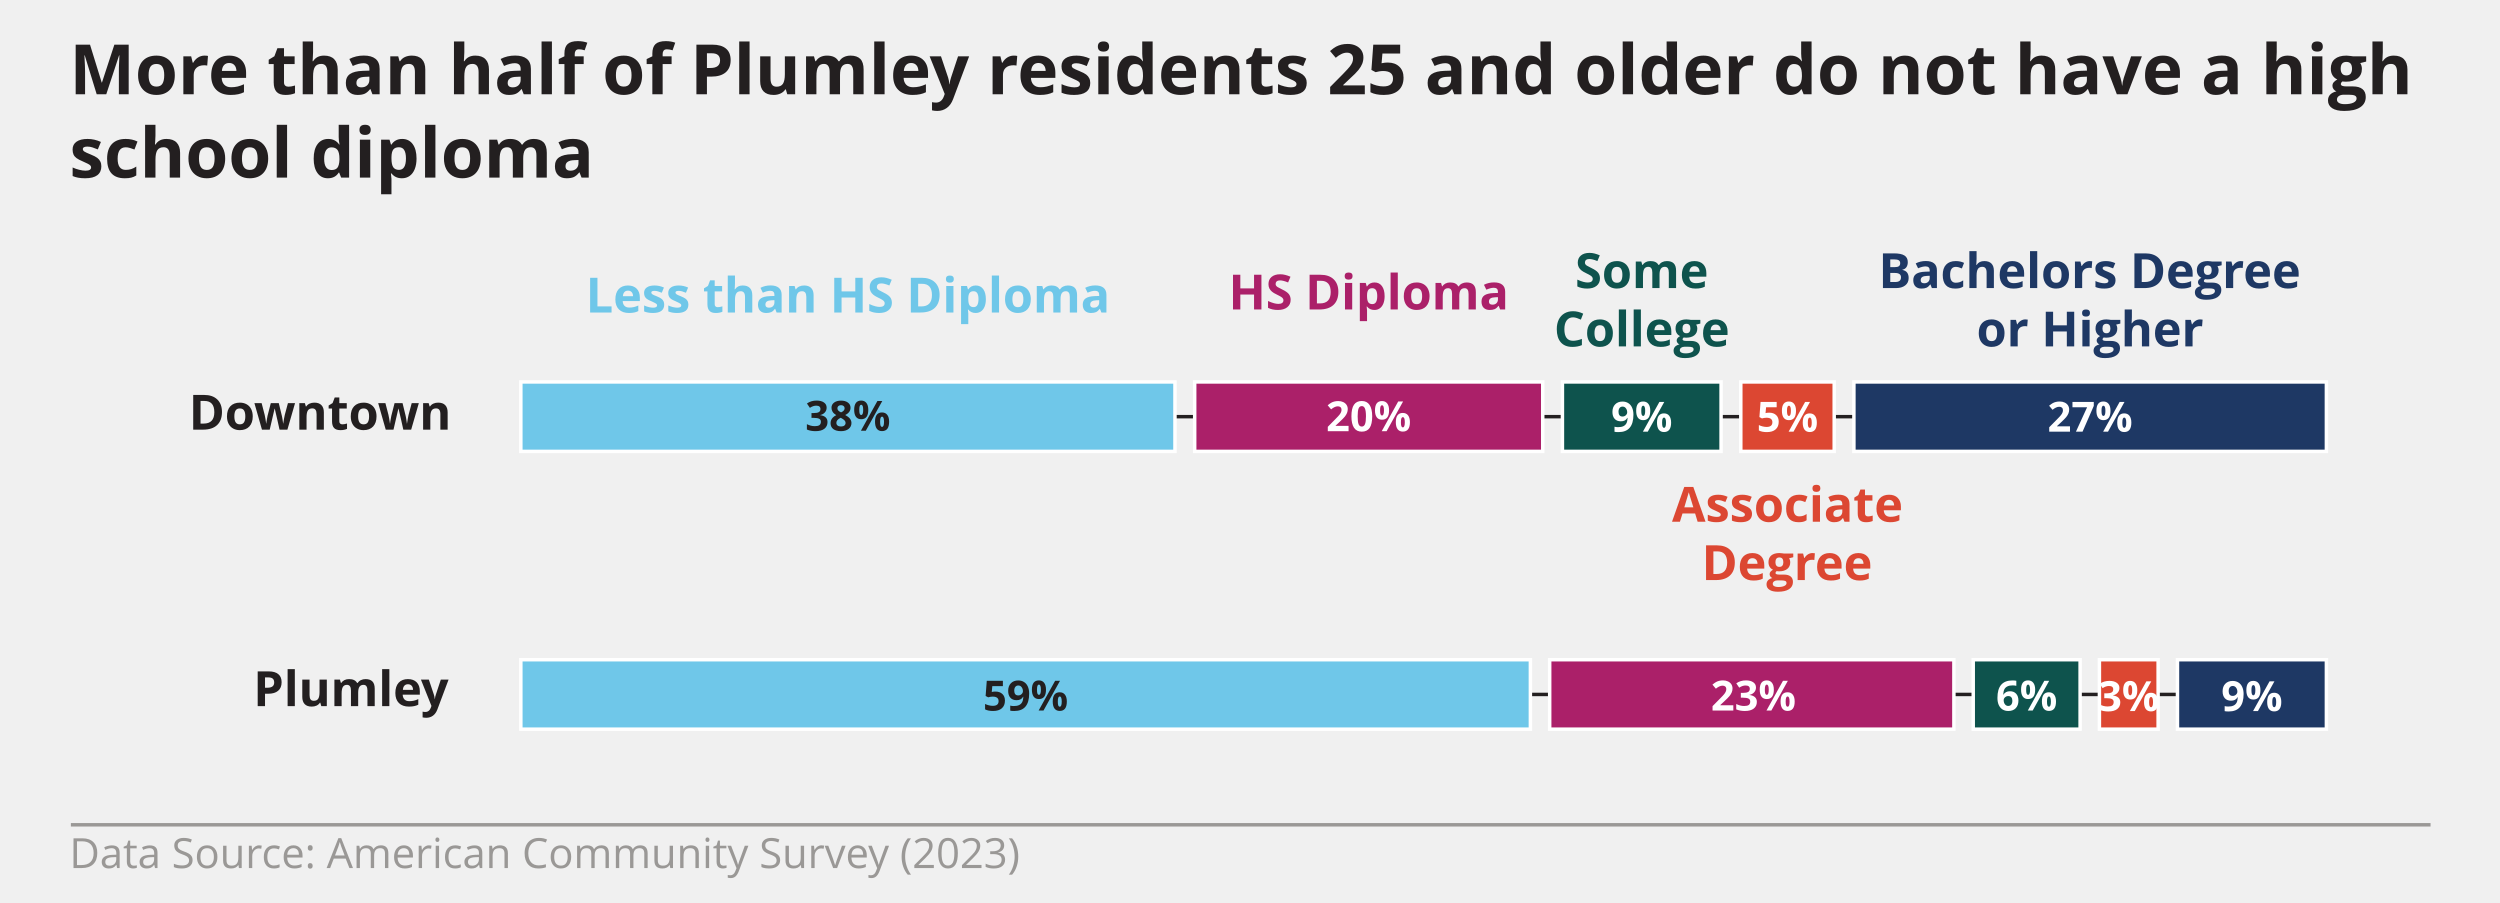
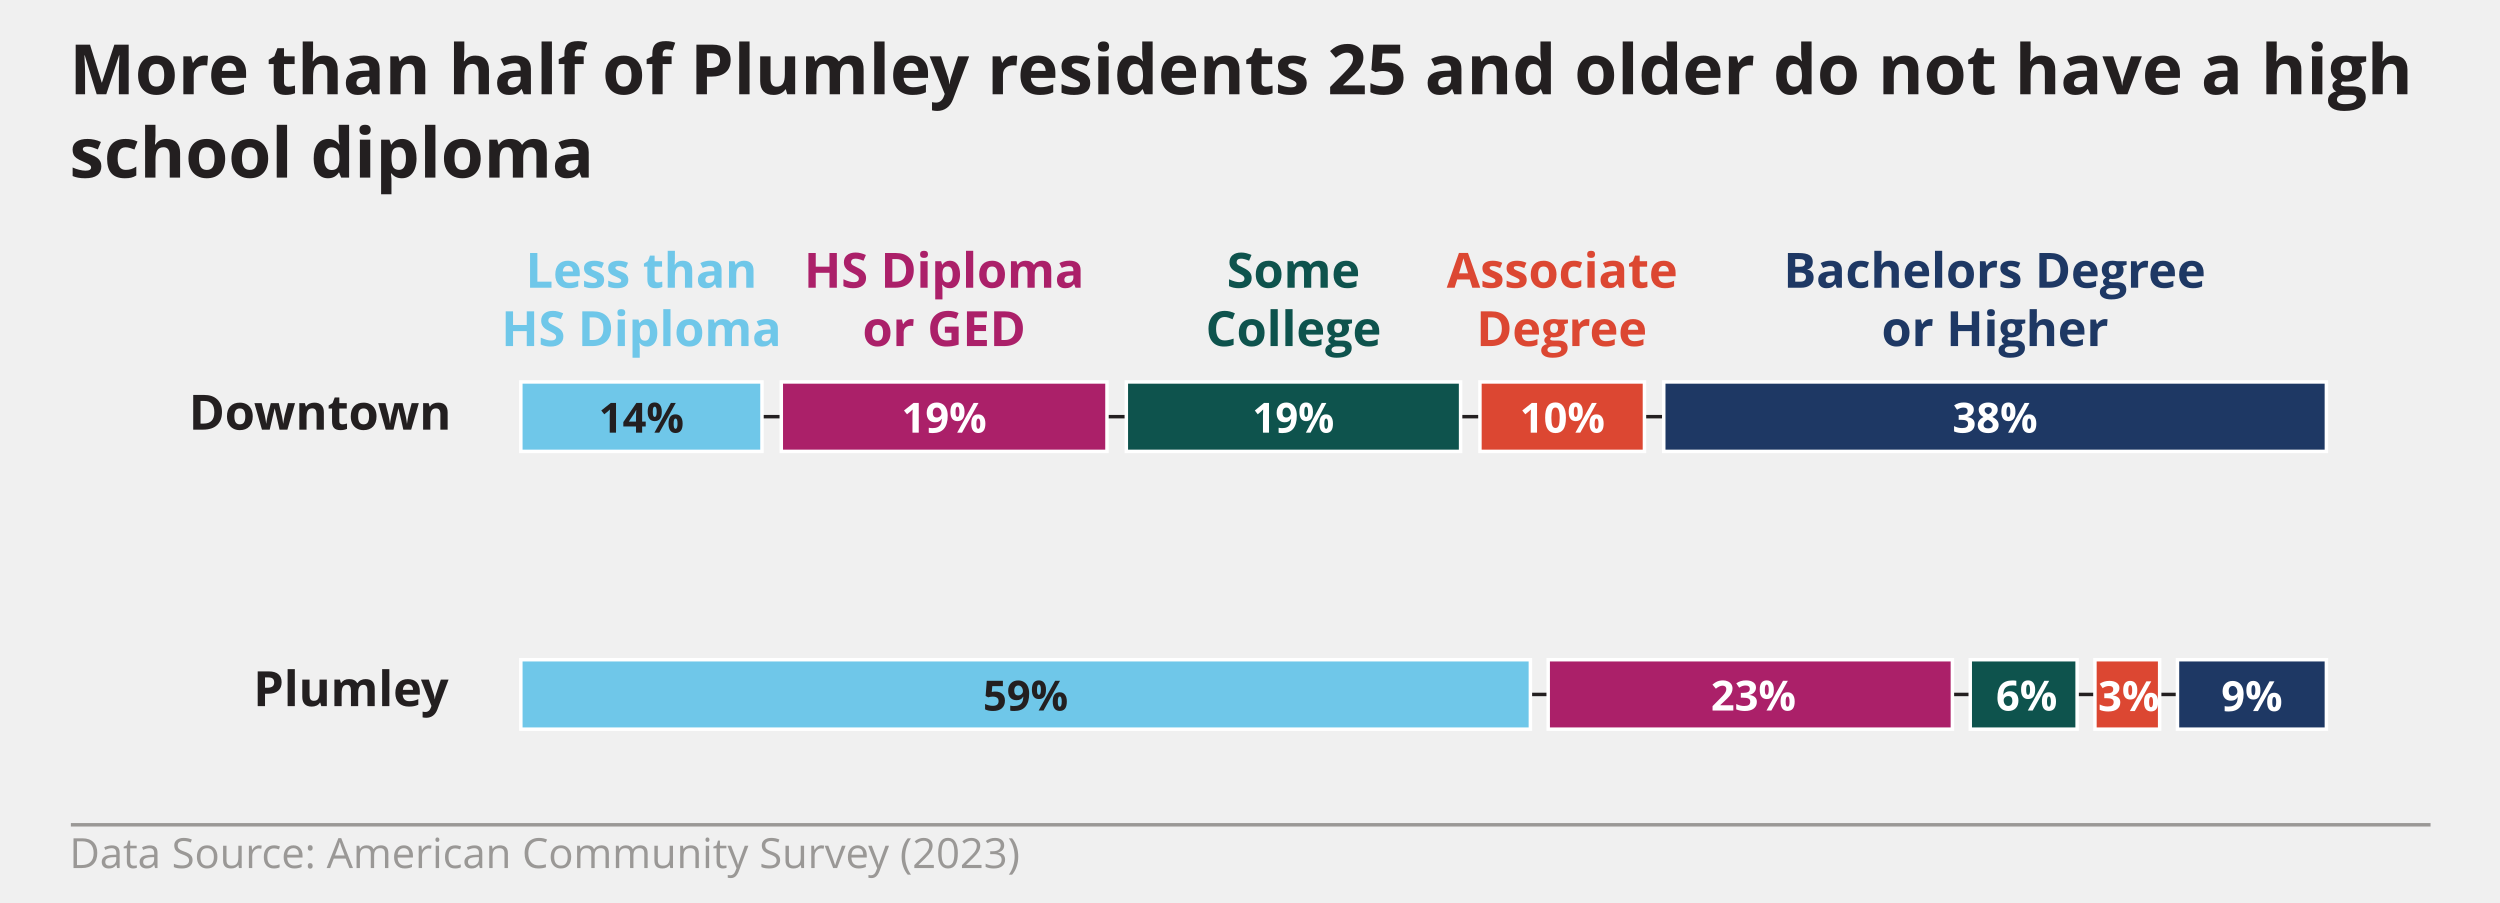
<svg xmlns="http://www.w3.org/2000/svg" id="Layer_1" data-name="Layer 1" viewBox="0 0 720 260">
  <defs>
    <style>
      .cls-1 {
        fill: #fff;
      }

      .cls-1, .cls-2, .cls-3, .cls-4, .cls-5, .cls-6, .cls-7, .cls-8, .cls-9 {
        font-family: OpenSans-Bold, 'Open Sans';
        font-weight: 700;
      }

      .cls-1, .cls-5, .cls-10 {
        font-size: 12px;
      }

      .cls-11 {
        stroke: #231f20;
      }

      .cls-11, .cls-12, .cls-13, .cls-14, .cls-15, .cls-16, .cls-17 {
        stroke-miterlimit: 10;
      }

      .cls-11, .cls-16 {
        fill: none;
      }

      .cls-2, .cls-3, .cls-4, .cls-6, .cls-7, .cls-9 {
        font-size: 14px;
      }

      .cls-2, .cls-17 {
        fill: #6fc7e9;
      }

      .cls-12, .cls-6 {
        fill: #ab2069;
      }

      .cls-12, .cls-13, .cls-14, .cls-15, .cls-17 {
        stroke: #fff;
      }

      .cls-3, .cls-13 {
        fill: #dc4732;
      }

      .cls-4, .cls-14 {
        fill: #1e3864;
      }

      .cls-5, .cls-7, .cls-8 {
        fill: #231f20;
      }

      .cls-10 {
        fill: #9a9896;
        font-family: OpenSans, 'Open Sans';
      }

      .cls-15, .cls-9 {
        fill: #0e534d;
      }

      .cls-8 {
        font-size: 20px;
      }

      .cls-16 {
        stroke: #9a9896;
      }
    </style>
  </defs>
  <line class="cls-11" x1="161.96" y1="120" x2="657.59" y2="120" />
  <text class="cls-8" transform="translate(20 27.14)">
    <tspan x="0" y="0">More than half of Plumley residents 25 and older do not have a high </tspan>
    <tspan x="0" y="24">school diploma</tspan>
  </text>
  <text class="cls-7" transform="translate(54.38 123.74)">
    <tspan x="0" y="0">Downtown</tspan>
  </text>
  <text class="cls-7" transform="translate(72.95 203.36)">
    <tspan x="0" y="0">Plumley</tspan>
  </text>
-   <text class="cls-2" transform="translate(168.69 90)">
-     <tspan x="0" y="0">Less than HS Diploma</tspan>
+   <text class="cls-2" transform="translate(151.39 82.87)">
+     <tspan x="0" y="0">Less than</tspan>
+     <tspan x="-7.01" y="16.8">HS Diploma</tspan>
  </text>
-   <text class="cls-6" transform="translate(353.84 89.13)">
+   <text class="cls-6" transform="translate(231.56 82.87)">
    <tspan x="0" y="0">HS Diploma</tspan>
+     <tspan x="16.85" y="16.8">or GED</tspan>
  </text>
-   <text class="cls-9" transform="translate(453.63 82.97)">
+   <text class="cls-9" transform="translate(353.32 82.87)">
    <tspan x="0" y="0">Some</tspan>
    <tspan x="-6.09" y="16.8">College</tspan>
  </text>
-   <text class="cls-3" transform="translate(481.54 150.26)">
+   <text class="cls-3" transform="translate(416.65 82.87)">
    <tspan x="0" y="0">Associate</tspan>
    <tspan x="8.54" y="16.8">Degree</tspan>
  </text>
-   <text class="cls-4" transform="translate(541.02 82.97)">
+   <text class="cls-4" transform="translate(513.65 82.87)">
    <tspan x="0" y="0">Bachelors Degree</tspan>
    <tspan x="28.24" y="16.8">or Higher</tspan>
  </text>
  <line class="cls-11" x1="161.96" y1="200" x2="657.59" y2="200" />
  <g>
-     <rect class="cls-17" x="150" y="110" width="188.39" height="20" />
-     <rect class="cls-14" x="533.92" y="110" width="136.08" height="20" />
-     <rect class="cls-12" x="344.07" y="110" width="100.24" height="20" />
-     <rect class="cls-15" x="449.98" y="110" width="45.69" height="20" />
-     <rect class="cls-13" x="501.35" y="110" width="26.9" height="20" />
-   </g>
-   <g>
-     <rect class="cls-12" x="446.31" y="190" width="116.41" height="20" />
-     <rect class="cls-15" x="568.29" y="190" width="30.78" height="20" />
-     <rect class="cls-13" x="604.63" y="190" width="16.91" height="20" />
+     <rect class="cls-12" x="445.88" y="190" width="116.41" height="20" />
+     <rect class="cls-15" x="567.43" y="190" width="30.78" height="20" />
+     <rect class="cls-13" x="603.34" y="190" width="18.64" height="20" />
    <rect class="cls-17" x="150" y="190" width="290.75" height="20" />
    <rect class="cls-14" x="627.11" y="190" width="42.89" height="20" />
  </g>
  <text class="cls-5" transform="translate(283.11 204.64)">
    <tspan x="0" y="0">59%</tspan>
  </text>
-   <text class="cls-5" transform="translate(231.93 124.05)">
-     <tspan x="0" y="0">38%</tspan>
-   </text>
  <text class="cls-1" transform="translate(492.73 204.64)">
    <tspan x="0" y="0">23%</tspan>
  </text>
-   <text class="cls-1" transform="translate(381.92 124.19)">
-     <tspan x="0" y="0">20%</tspan>
-   </text>
  <text class="cls-1" transform="translate(574.84 204.64)">
    <tspan x="0" y="0">6%</tspan>
-   </text>
-   <text class="cls-1" transform="translate(463.99 124.32)">
-     <tspan x="0" y="0">9%</tspan>
-   </text>
-   <text class="cls-1" transform="translate(505.96 124.32)">
-     <tspan x="0" y="0">5%</tspan>
  </text>
  <text class="cls-1" transform="translate(604.25 204.78)">
    <tspan x="0" y="0">3%</tspan>
  </text>
  <text class="cls-1" transform="translate(639.72 204.78)">
    <tspan x="0" y="0">9%</tspan>
  </text>
-   <text class="cls-1" transform="translate(589.69 124.32)">
-     <tspan x="0" y="0">27%</tspan>
-   </text>
  <g>
    <text class="cls-10" transform="translate(20 250)">
      <tspan x="0" y="0">Data Source: American Community Survey (2023) </tspan>
    </text>
    <line class="cls-16" x1="20.41" y1="237.54" x2="700" y2="237.54" />
  </g>
+   <g>
+     <rect class="cls-17" x="150" y="110" width="69.45" height="20" />
+     <rect class="cls-12" x="225.01" y="110" width="93.8" height="20" />
+     <rect class="cls-15" x="324.38" y="110" width="96.27" height="20" />
+     <rect class="cls-13" x="426.22" y="110" width="47.38" height="20" />
+     <rect class="cls-14" x="479.16" y="110" width="190.84" height="20" />
+     <text class="cls-5" transform="translate(172.46 124.6)">
+       <tspan x="0" y="0">14%</tspan>
+     </text>
+     <text class="cls-1" transform="translate(259.65 124.6)">
+       <tspan x="0" y="0">19%</tspan>
+     </text>
+     <text class="cls-1" transform="translate(360.72 124.6) scale(.96 1)">
+       <tspan x="0" y="0">19%</tspan>
+     </text>
+     <text class="cls-1" transform="translate(437.71 124.6)">
+       <tspan x="0" y="0">10%</tspan>
+     </text>
+     <text class="cls-1" transform="translate(562.32 124.6)">
+       <tspan x="0" y="0">38%</tspan>
+     </text>
+   </g>
</svg>
